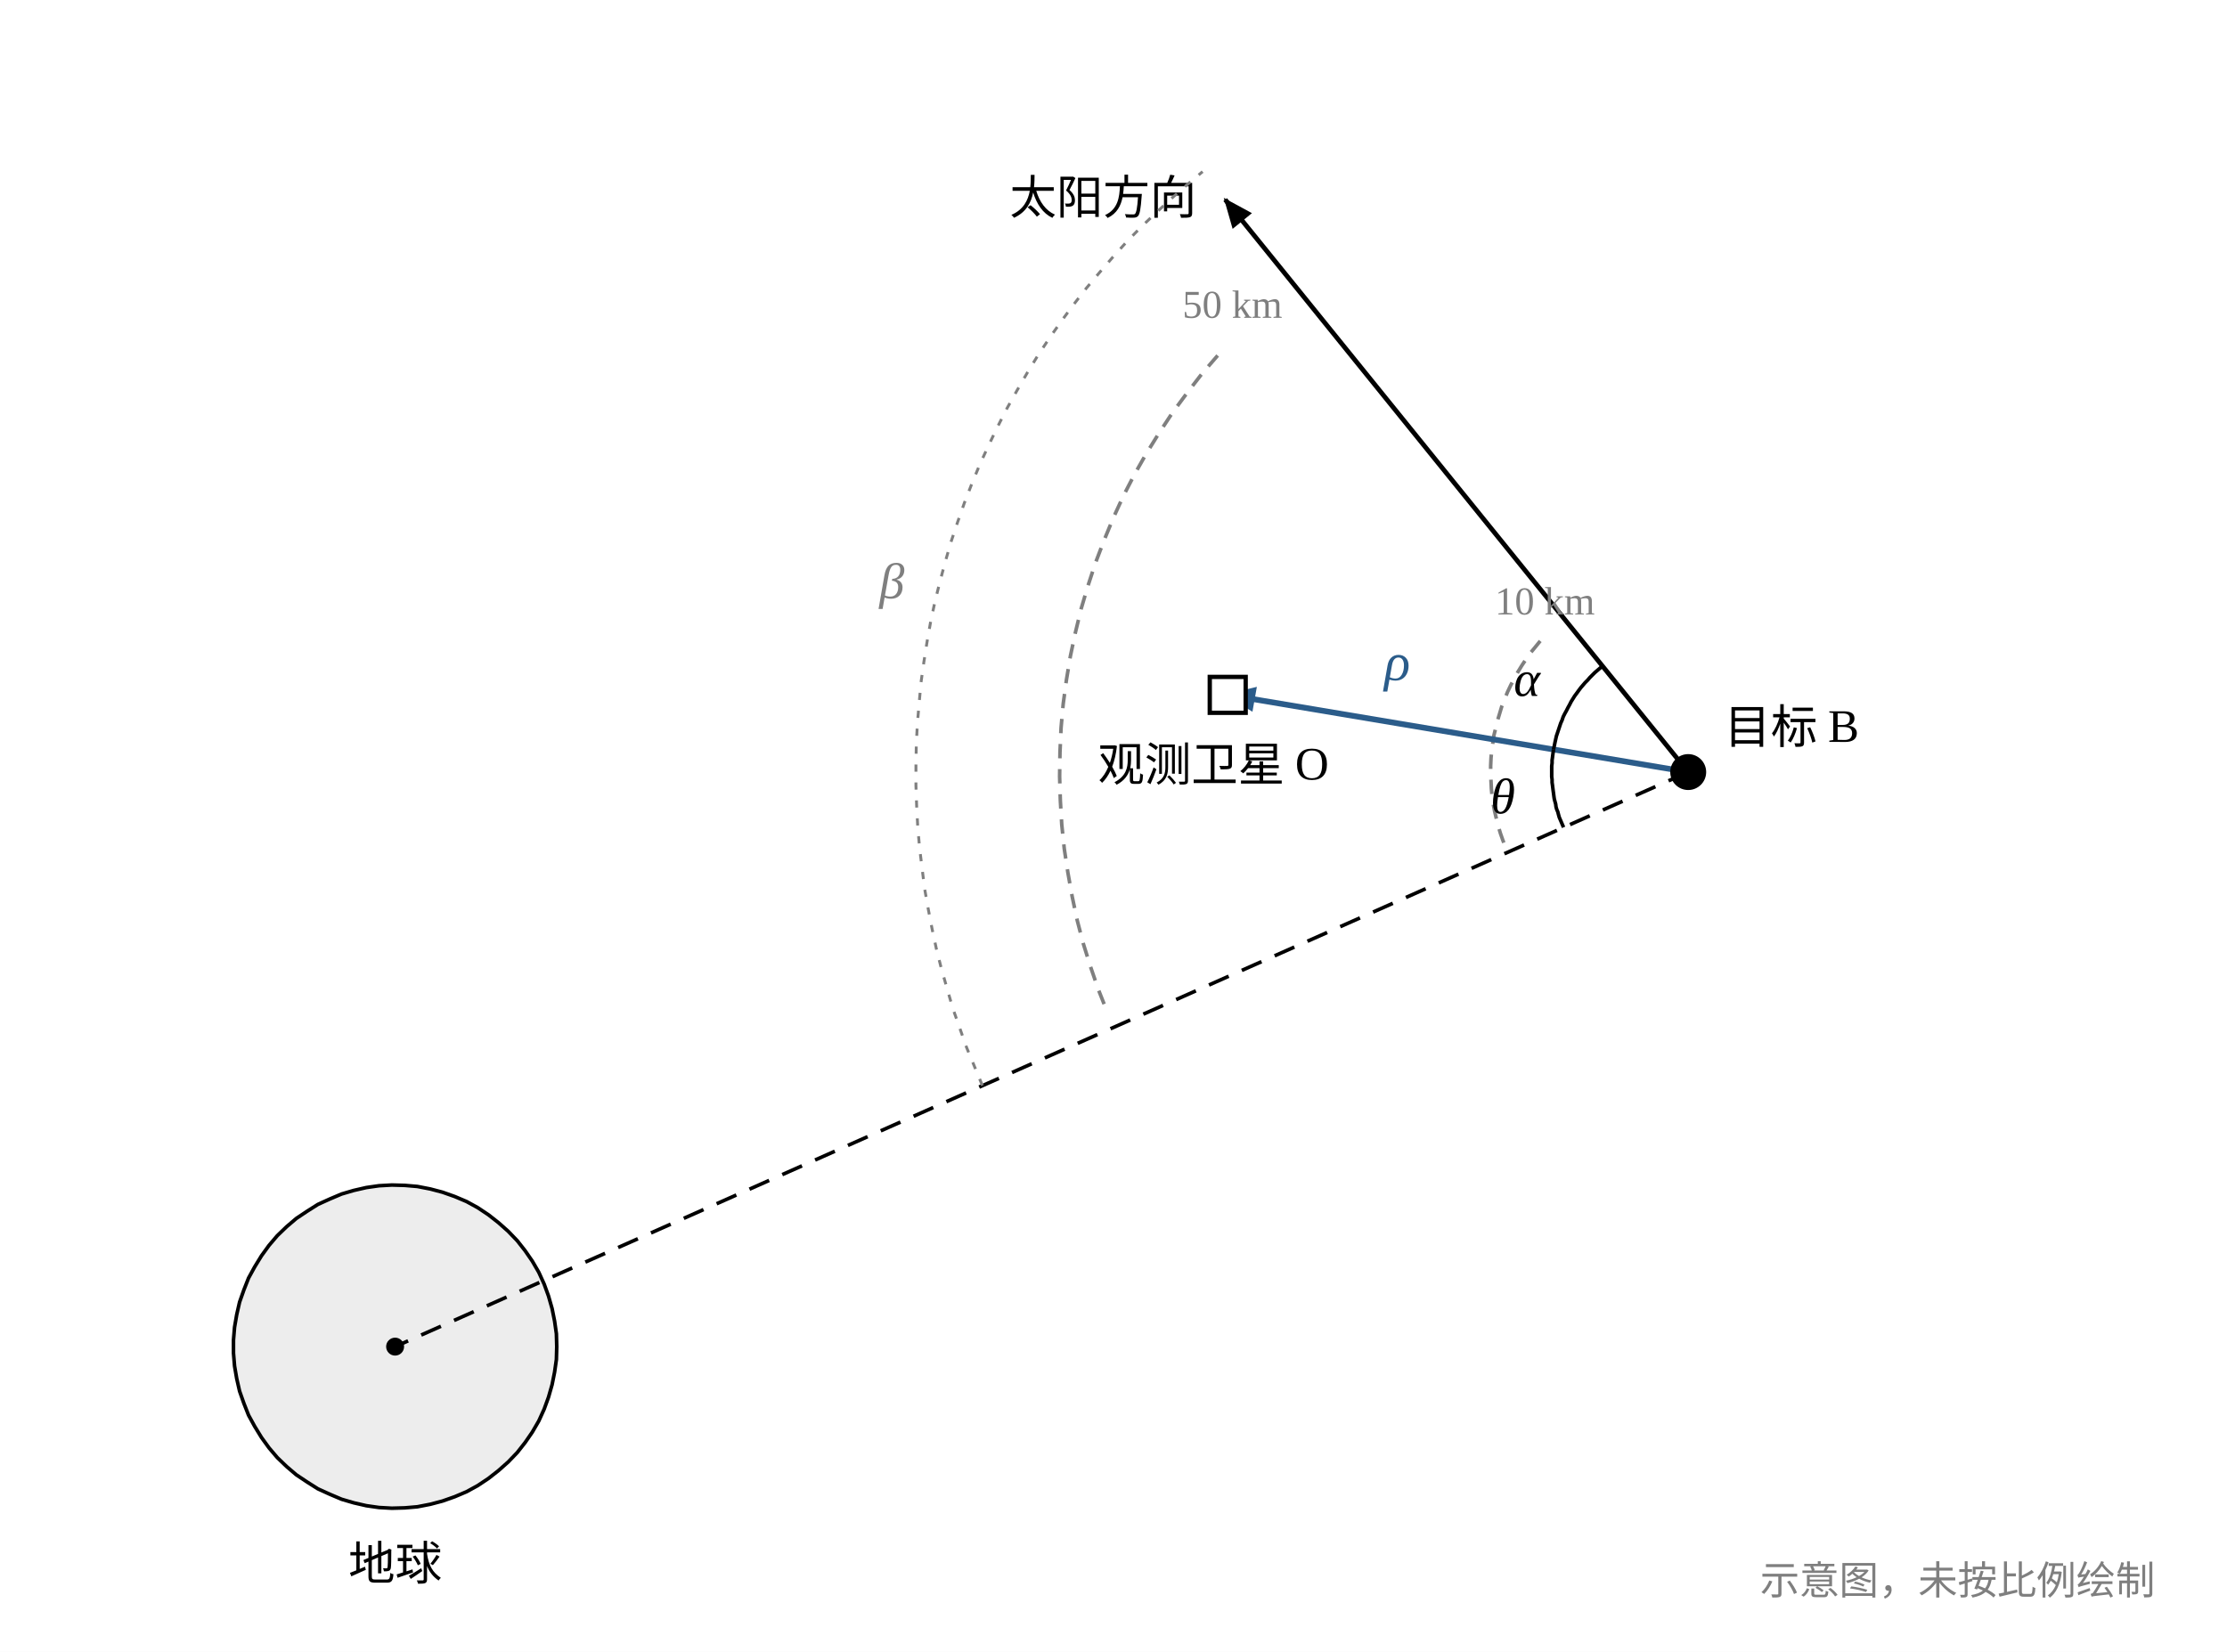
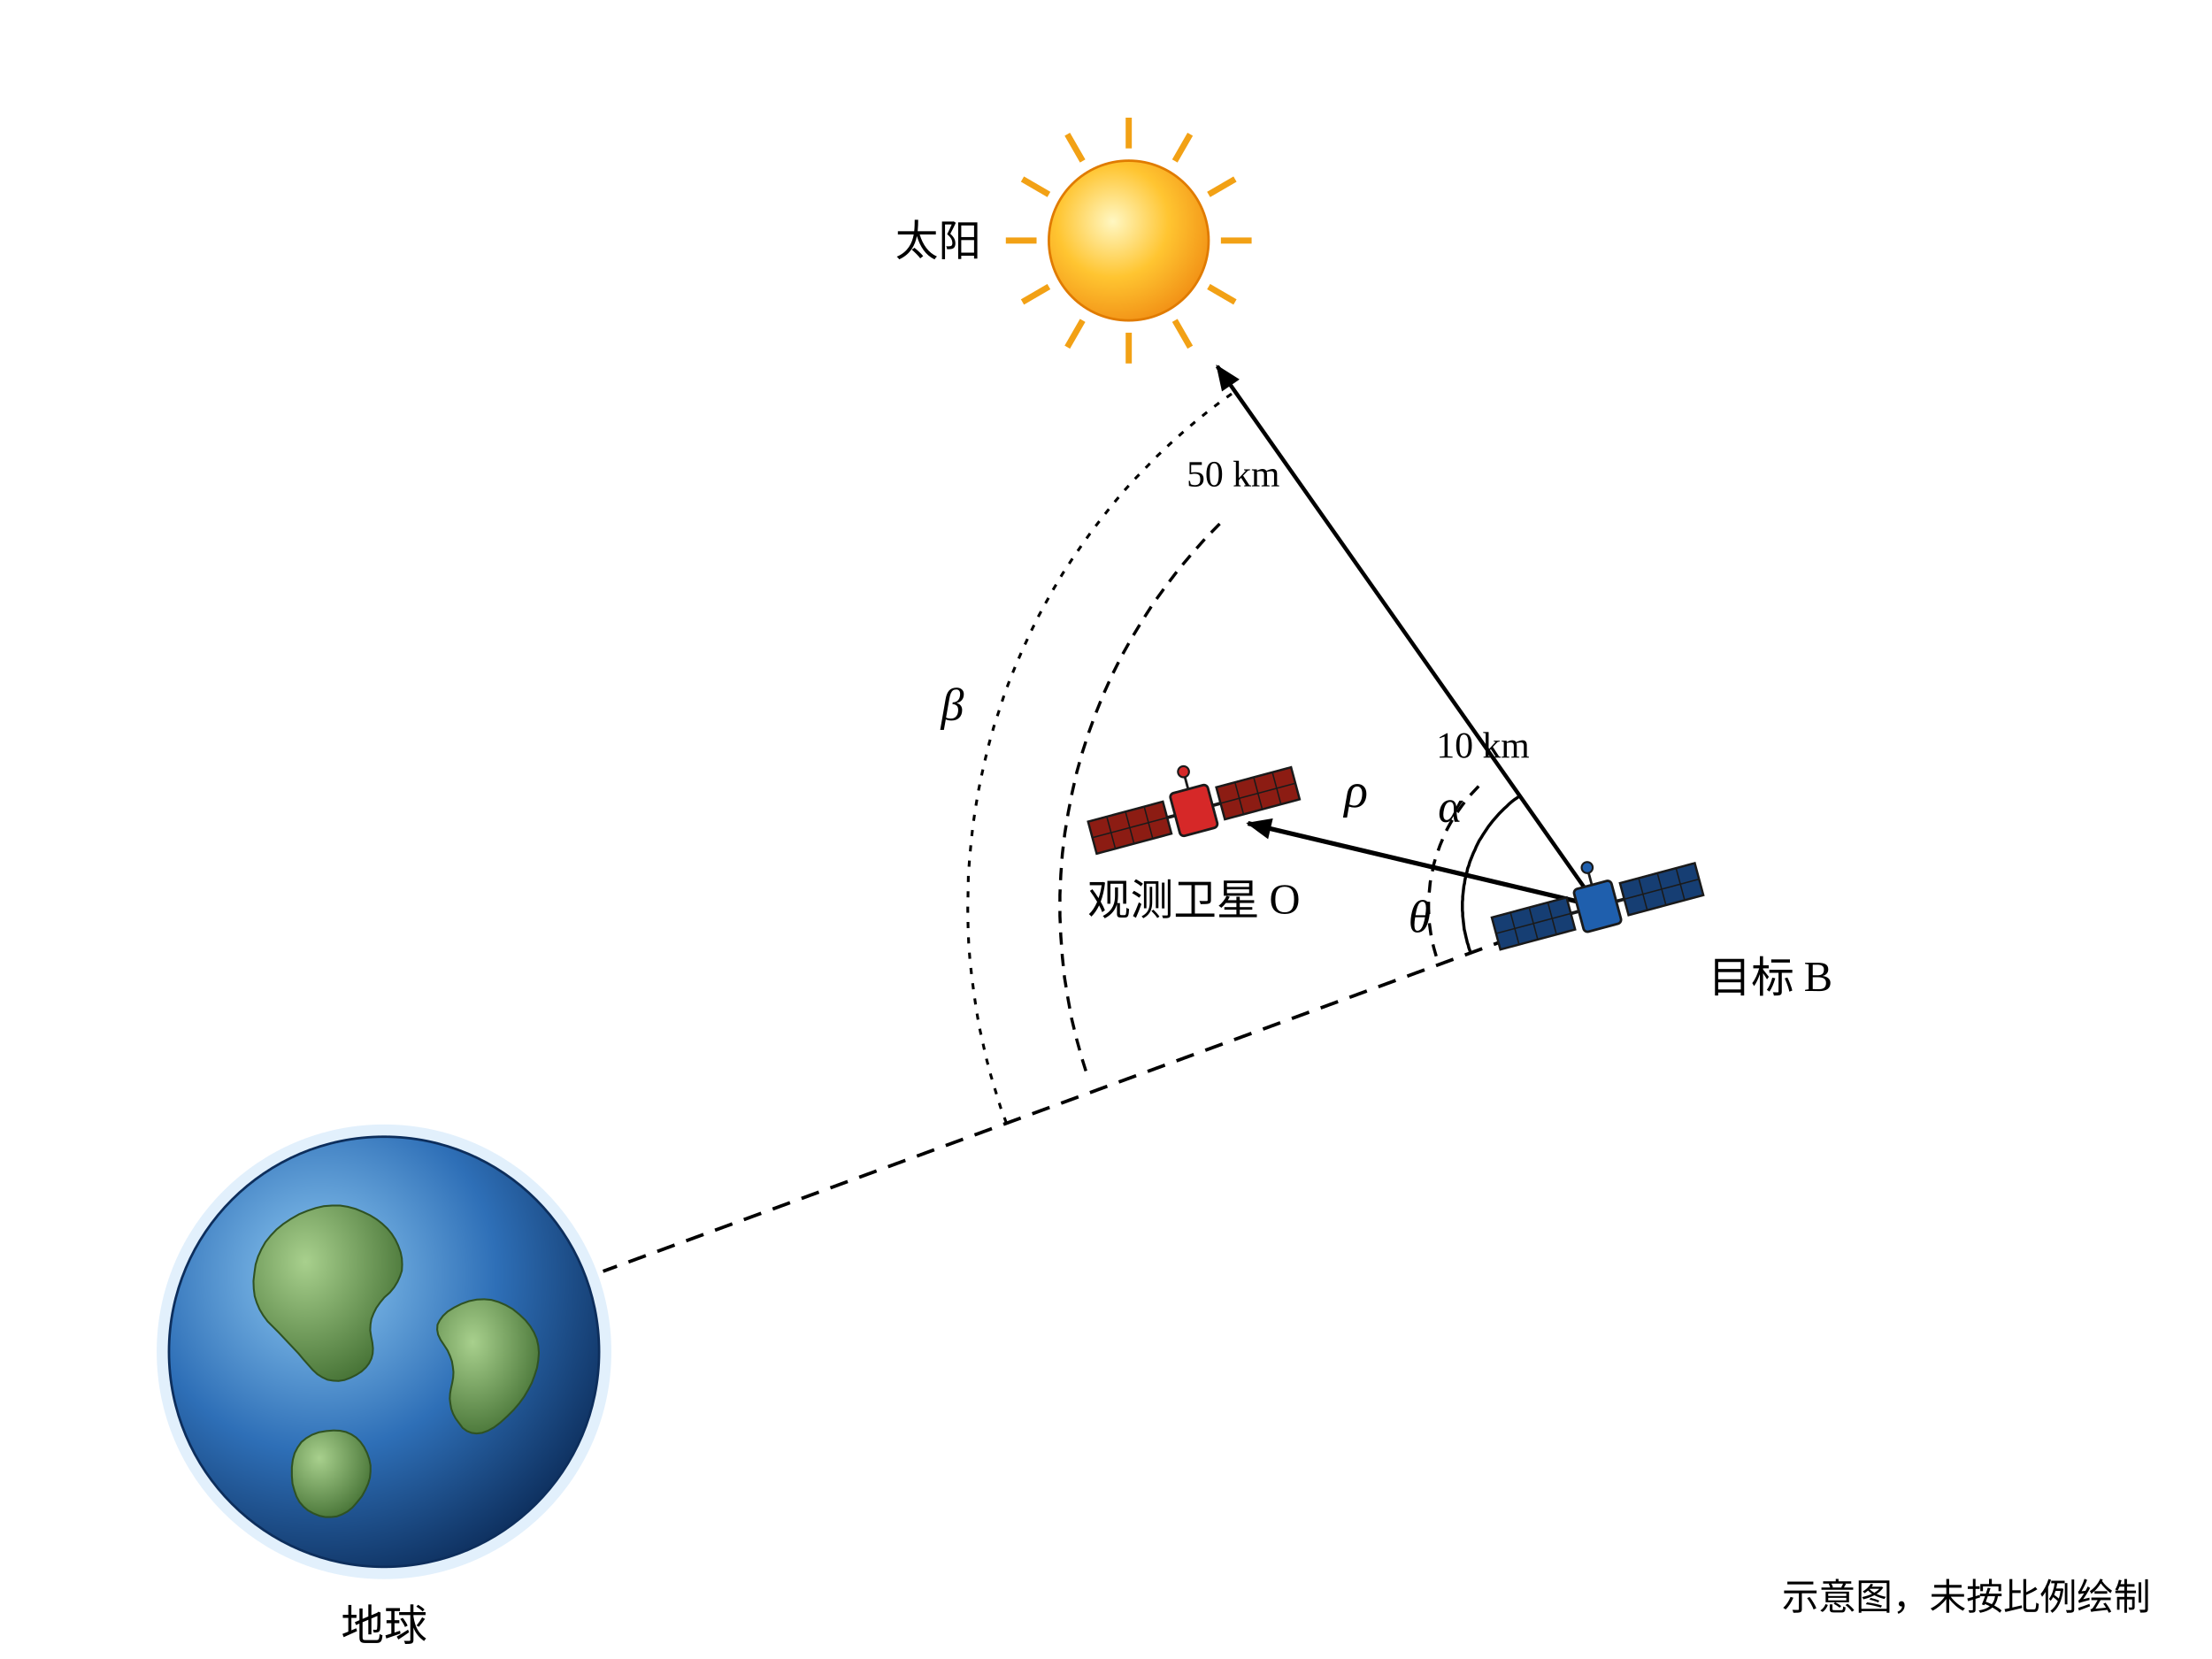
- <svg xmlns="http://www.w3.org/2000/svg" width="620" height="460" viewBox="0 0 620 460">
-   <rect x="0" y="0" width="620" height="460" fill="#FFFFFF" />
-   <polygon points="155.0,375.0 154.9,371.4 154.4,367.9 153.7,364.4 152.7,360.9 151.5,357.6 150.0,354.3 148.2,351.2 146.2,348.3 144.0,345.5 141.5,342.9 138.8,340.5 136.0,338.3 133.0,336.3 129.9,334.6 126.6,333.2 123.2,332.0 119.8,331.1 116.2,330.4 112.7,330.1 109.1,330.0 105.5,330.2 102.0,330.7 98.5,331.5 95.1,332.5 91.8,333.9 88.5,335.4 85.5,337.3 82.5,339.3 79.8,341.6 77.2,344.1 74.9,346.8 72.8,349.7 70.9,352.8 69.2,355.9 67.9,359.2 66.7,362.6 65.9,366.1 65.3,369.6 65.0,373.2 65.0,376.8 65.3,380.4 65.9,383.9 66.7,387.4 67.9,390.8 69.2,394.1 70.9,397.2 72.8,400.3 74.9,403.2 77.2,405.9 79.8,408.4 82.5,410.7 85.5,412.7 88.5,414.6 91.8,416.1 95.1,417.5 98.5,418.5 102.0,419.3 105.5,419.8 109.1,420.0 112.7,419.9 116.2,419.6 119.8,418.9 123.2,418.0 126.6,416.8 129.9,415.4 133.0,413.7 136.0,411.7 138.8,409.5 141.5,407.1 144.0,404.5 146.2,401.7 148.2,398.8 150.0,395.7 151.5,392.4 152.7,389.1 153.7,385.6 154.4,382.1 154.9,378.6 155.0,375.0" fill="#EDEDED" stroke="#000000" stroke-width="1.0" />
-   <text x="110.0" y="440.0" font-family="SimSun, Times New Roman" font-size="13" text-anchor="middle" fill="#000000">地球</text>
-   <circle cx="110" cy="375" r="2.5" fill="#000000" />
-   <line x1="470.0" y1="215.0" x2="110.0" y2="375.0" stroke="#000000" stroke-width="1.0" stroke-dasharray="6,4" />
-   <line x1="470.0" y1="215.0" x2="341.1" y2="55.6" stroke="#000000" stroke-width="1.3" />
-   <polygon points="341.1,55.6 348.1,59.4 343.3,63.3" fill="#000000" stroke="#000000" stroke-width="0.5" />
-   <text x="333.1" y="59.6" font-family="SimSun, Times New Roman" font-size="13" text-anchor="end" fill="#000000">太阳方向</text>
-   <polyline points="428.8,178.5 427.5,180.1 426.1,181.8 424.9,183.5 423.7,185.3 422.6,187.1 421.6,188.9 420.6,190.8 419.7,192.7 418.9,194.7 418.1,196.7 417.5,198.7 416.9,200.7 416.4,202.8 415.9,204.8 415.6,206.9 415.3,209.0 415.1,211.1 415.0,213.3 415.0,215.4 415.1,217.5 415.2,219.6 415.4,221.7 415.7,223.8 416.1,225.9 416.6,228.0 417.1,230.0 417.7,232.0 418.4,234.0 419.2,236.0" fill="none" stroke="#7F7F7F" stroke-width="1.0" stroke-dasharray="4,3" />
-   <text x="430.1" y="171.1" font-family="SimSun, Times New Roman" font-size="11" text-anchor="middle" fill="#7F7F7F">10 km</text>
-   <polyline points="339.0,99.0 334.6,104.1 330.5,109.4 326.5,114.8 322.8,120.4 319.2,126.2 315.9,132.0 312.8,138.0 310.0,144.1 307.4,150.4 305.0,156.7 302.9,163.1 301.0,169.5 299.4,176.1 298.0,182.7 296.9,189.3 296.0,196.0 295.4,202.7 295.1,209.5 295.0,216.2 295.2,222.9 295.6,229.7 296.3,236.4 297.3,243.0 298.5,249.7 299.9,256.3 301.6,262.8 303.6,269.2 305.8,275.6 308.3,281.9" fill="none" stroke="#7F7F7F" stroke-width="1.0" stroke-dasharray="4,3" />
-   <text x="343.1" y="88.5" font-family="SimSun, Times New Roman" font-size="11" text-anchor="middle" fill="#7F7F7F">50 km</text>
-   <line x1="470.0" y1="215.0" x2="341.8" y2="193.5" stroke="#2B5C8A" stroke-width="1.6" />
-   <polygon points="341.8,193.5 349.6,191.6 348.5,197.8" fill="#2B5C8A" stroke="#2B5C8A" stroke-width="0.5" />
-   <rect x="336.8" y="188.5" width="10" height="10" fill="#FFFFFF" stroke="#000000" stroke-width="1.2" />
-   <text x="337.8" y="217.5" font-family="SimSun, Times New Roman" font-size="13" text-anchor="middle" fill="#000000">观测卫星 O</text>
-   <text x="389.0" y="189.4" font-family="SimSun, Times New Roman" font-size="15" text-anchor="middle" fill="#2B5C8A" font-style="italic">ρ</text>
-   <circle cx="470" cy="215" r="5" fill="#000000" />
-   <text x="480.0" y="207.0" font-family="SimSun, Times New Roman" font-size="13" text-anchor="start" fill="#000000">目标 B</text>
-   <polyline points="432.5,208.7 432.7,207.8 432.9,206.8 433.1,205.9 433.3,205.0 433.6,204.1 433.9,203.2 434.2,202.3 434.5,201.4 434.9,200.5 435.2,199.6 435.6,198.8 436.1,197.9 436.5,197.1 437.0,196.2 437.4,195.4 437.9,194.6 438.4,193.8 439.0,193.0 439.5,192.3 440.1,191.5 440.7,190.8 441.3,190.1 442.0,189.4 442.6,188.7 443.3,188.0 444.0,187.3 444.7,186.7 445.4,186.1 446.1,185.5" fill="none" stroke="#000000" stroke-width="1.0" />
-   <text x="425.1" y="193.8" font-family="SimSun, Times New Roman" font-size="14" text-anchor="middle" fill="#000000" font-style="italic">α</text>
-   <polyline points="435.3,230.4 435.0,229.7 434.7,229.0 434.4,228.3 434.1,227.6 433.9,226.9 433.7,226.1 433.4,225.4 433.2,224.7 433.1,223.9 432.9,223.2 432.7,222.4 432.6,221.7 432.5,220.9 432.4,220.2 432.3,219.4 432.2,218.6 432.1,217.9 432.1,217.1 432.0,216.3 432.0,215.6 432.0,214.8 432.0,214.0 432.0,213.3 432.1,212.5 432.1,211.7 432.2,211.0 432.3,210.2 432.4,209.5 432.5,208.7" fill="none" stroke="#000000" stroke-width="1.0" />
-   <text x="418.4" y="226.5" font-family="SimSun, Times New Roman" font-size="14" text-anchor="middle" fill="#000000" font-style="italic">θ</text>
-   <polyline points="273.5,302.3 271.3,297.0 269.1,291.7 267.2,286.3 265.3,280.9 263.7,275.4 262.1,269.8 260.7,264.3 259.5,258.7 258.4,253.0 257.4,247.4 256.7,241.7 256.0,236.0 255.5,230.2 255.2,224.5 255.0,218.8 255.0,213.0 255.1,207.3 255.4,201.5 255.9,195.8 256.4,190.1 257.2,184.4 258.1,178.7 259.1,173.1 260.3,167.5 261.7,161.9 263.2,156.3 264.8,150.8 266.6,145.4 268.5,140.0 270.6,134.6 272.8,129.3 275.2,124.1 277.7,118.9 280.3,113.8 283.1,108.8 286.0,103.8 289.0,98.9 292.2,94.1 295.5,89.4 298.9,84.8 302.4,80.3 306.1,75.9 309.9,71.5 313.7,67.3 317.7,63.2 321.9,59.2 326.1,55.3 330.4,51.5 334.8,47.8" fill="none" stroke="#7F7F7F" stroke-width="0.8" stroke-dasharray="2,3" />
-   <text x="248.3" y="166.6" font-family="SimSun, Times New Roman" font-size="14" text-anchor="middle" fill="#7F7F7F" font-style="italic">β</text>
-   <text x="600.0" y="444.0" font-family="SimSun, Times New Roman" font-size="11" text-anchor="end" fill="#7F7F7F">示意图，未按比例绘制</text>
+ <svg xmlns="http://www.w3.org/2000/svg" width="720" height="540" viewBox="0 0 720 540">
+   <rect x="0" y="0" width="720" height="540" fill="#FFFFFF" />
+   <defs>
+     <radialGradient id="gEarth" cx="0.35" cy="0.32" r="0.75">
+       <stop offset="0" stop-color="#8EC9F2" />
+       <stop offset="0.55" stop-color="#2E6FB7" />
+       <stop offset="1" stop-color="#0D2E5C" />
+     </radialGradient>
+     <radialGradient id="gLand" cx="0.35" cy="0.32" r="0.8">
+       <stop offset="0" stop-color="#A8D08D" />
+       <stop offset="1" stop-color="#3E6B2E" />
+     </radialGradient>
+     <radialGradient id="gSun" cx="0.4" cy="0.38" r="0.7">
+       <stop offset="0" stop-color="#FFF7C2" />
+       <stop offset="0.5" stop-color="#FFC531" />
+       <stop offset="1" stop-color="#F08A12" />
+     </radialGradient>
+   </defs>
+   <circle cx="125" cy="440" r="74" fill="#CFE6FA" stroke="none" fill-opacity="0.6" />
+   <circle cx="125" cy="440" r="70" fill="url(#gEarth)" stroke="#0D2E5C" stroke-width="0.8" />
+   <polygon points="94.6,396.8 97.4,395.2 100.1,394.1 102.8,393.2 105.4,392.6 108.1,392.4 110.7,392.4 113.2,392.8 115.8,393.5 118.2,394.5 120.5,395.6 122.6,396.9 124.4,398.3 126.1,399.9 127.5,401.6 128.7,403.5 129.6,405.4 130.4,407.6 130.8,409.6 130.9,411.6 130.8,413.6 130.2,415.4 129.4,417.2 128.3,419.0 126.9,420.7 125.1,422.3 123.7,424.0 122.5,425.7 121.6,427.5 120.9,429.3 120.6,431.1 120.5,433.0 120.8,435.0 121.2,437.0 121.4,438.9 121.3,440.6 120.9,442.2 120.1,443.8 119.1,445.1 117.7,446.4 116.0,447.5 114.0,448.5 112.1,449.2 110.2,449.5 108.4,449.4 106.6,449.1 104.9,448.3 103.3,447.3 101.8,445.9 100.2,444.1 98.7,442.4 97.2,440.6 95.6,438.9 93.9,437.1 92.3,435.4 90.6,433.6 88.9,431.9 87.1,430.1 85.7,428.2 84.5,426.2 83.6,424.1 82.9,421.9 82.6,419.5 82.5,417.0 82.8,414.4 83.2,411.6 84.0,409.0 85.1,406.6 86.4,404.3 88.1,402.2 90.0,400.2 92.2,398.4" fill="url(#gLand)" stroke="#2F5223" stroke-width="0.6" />
+   <polygon points="147.8,425.6 150.2,424.4 152.7,423.5 155.2,423.0 157.6,422.9 159.9,423.1 162.3,423.8 164.6,424.8 166.9,426.1 169.1,427.9 171.0,429.7 172.6,431.7 173.8,433.7 174.7,435.8 175.2,438.0 175.4,440.3 175.2,442.8 174.8,445.2 174.0,447.7 173.1,450.1 171.9,452.4 170.6,454.6 169.0,456.8 167.2,458.9 165.1,461.0 162.9,463.0 160.8,464.6 158.8,465.7 156.9,466.4 155.1,466.6 153.5,466.4 152.0,465.8 150.6,464.8 149.4,463.2 148.3,461.7 147.5,460.2 146.9,458.6 146.6,456.9 146.4,455.3 146.5,453.6 146.8,451.9 147.2,450.1 147.5,448.4 147.6,446.6 147.4,444.9 147.1,443.1 146.5,441.4 145.7,439.6 144.6,437.9 143.4,436.1 142.6,434.4 142.3,432.8 142.4,431.2 143.1,429.8 144.2,428.3 145.7,426.9" fill="url(#gLand)" stroke="#2F5223" stroke-width="0.6" />
+   <polygon points="103.8,466.2 106.2,465.8 108.6,465.6 110.7,465.7 112.6,466.1 114.4,466.9 115.9,467.9 117.3,469.3 118.5,471.0 119.5,473.0 120.2,475.0 120.6,477.0 120.6,479.0 120.4,481.0 119.8,483.0 118.9,485.0 117.8,487.0 116.2,489.0 114.7,490.7 113.1,492.0 111.4,492.9 109.6,493.6 107.8,493.8 105.9,493.8 104.0,493.4 102.0,492.6 100.2,491.6 98.8,490.4 97.5,488.9 96.5,487.1 95.8,485.1 95.2,482.9 95.0,480.4 95.0,477.6 95.3,475.2 95.9,473.0 96.9,471.1 98.1,469.4 99.7,468.1 101.6,467.0" fill="url(#gLand)" stroke="#2F5223" stroke-width="0.6" />
+   <text x="125.0" y="534.0" font-family="SimSun, Times New Roman" font-size="14" text-anchor="middle" fill="#000000">地球</text>
+   <line x1="520.0" y1="295.0" x2="196.3" y2="413.8" stroke="#000000" stroke-width="1.1" stroke-dasharray="6,4" />
+   <line x1="397.4" y1="78.3" x2="407.4" y2="78.3" stroke="#F2A115" stroke-width="2.0" />
+   <line x1="393.4" y1="93.3" x2="402.0" y2="98.3" stroke="#F2A115" stroke-width="2.0" />
+   <line x1="382.4" y1="104.3" x2="387.4" y2="113.0" stroke="#F2A115" stroke-width="2.0" />
+   <line x1="367.4" y1="108.3" x2="367.4" y2="118.3" stroke="#F2A115" stroke-width="2.0" />
+   <line x1="352.4" y1="104.3" x2="347.4" y2="113.0" stroke="#F2A115" stroke-width="2.0" />
+   <line x1="341.4" y1="93.3" x2="332.8" y2="98.3" stroke="#F2A115" stroke-width="2.0" />
+   <line x1="337.4" y1="78.3" x2="327.4" y2="78.3" stroke="#F2A115" stroke-width="2.0" />
+   <line x1="341.4" y1="63.3" x2="332.8" y2="58.3" stroke="#F2A115" stroke-width="2.0" />
+   <line x1="352.4" y1="52.4" x2="347.4" y2="43.7" stroke="#F2A115" stroke-width="2.0" />
+   <line x1="367.4" y1="48.3" x2="367.4" y2="38.3" stroke="#F2A115" stroke-width="2.0" />
+   <line x1="382.4" y1="52.4" x2="387.4" y2="43.7" stroke="#F2A115" stroke-width="2.0" />
+   <line x1="393.4" y1="63.3" x2="402.0" y2="58.3" stroke="#F2A115" stroke-width="2.0" />
+   <circle cx="367.4" cy="78.3" r="26" fill="url(#gSun)" stroke="#E07B00" stroke-width="0.8" />
+   <text x="319.4" y="83.3" font-family="SimSun, Times New Roman" font-size="14" text-anchor="end" fill="#000000">太阳</text>
+   <line x1="520.0" y1="295.0" x2="396.2" y2="119.2" stroke="#000000" stroke-width="1.3" />
+   <polygon points="396.2,119.2 403.0,123.5 397.9,127.0" fill="#000000" stroke="#000000" stroke-width="0.5" />
+   <polyline points="481.3,255.9 479.9,257.4 478.4,259.0 477.1,260.6 475.8,262.3 474.6,264.0 473.4,265.8 472.3,267.6 471.3,269.4 470.3,271.3 469.5,273.3 468.7,275.2 468.0,277.2 467.3,279.2 466.7,281.3 466.3,283.3 465.8,285.4 465.5,287.5 465.3,289.6 465.1,291.7 465.0,293.8 465.0,296.0 465.1,298.1 465.2,300.2 465.5,302.3 465.8,304.4 466.2,306.5 466.7,308.5 467.3,310.6 467.9,312.6" fill="none" stroke="#000000" stroke-width="1.0" stroke-dasharray="4,3" />
+   <text x="482.7" y="246.6" font-family="SimSun, Times New Roman" font-size="12" text-anchor="middle" fill="#000000">10 km</text>
+   <polyline points="397.0,170.5 392.3,175.3 387.8,180.4 383.5,185.5 379.4,190.9 375.4,196.4 371.8,202.0 368.3,207.8 365.0,213.7 362.0,219.7 359.2,225.9 356.7,232.1 354.4,238.4 352.3,244.9 350.5,251.3 349.0,257.9 347.7,264.5 346.6,271.2 345.8,277.9 345.3,284.6 345.0,291.3 345.0,298.1 345.3,304.8 345.8,311.5 346.5,318.2 347.6,324.9 348.8,331.5 350.4,338.1 352.2,344.6 354.2,351.0" fill="none" stroke="#000000" stroke-width="1.0" stroke-dasharray="4,3" />
+   <text x="401.4" y="158.3" font-family="SimSun, Times New Roman" font-size="12" text-anchor="middle" fill="#000000">50 km</text>
+   <line x1="520.0" y1="295.0" x2="406.2" y2="268.0" stroke="#000000" stroke-width="1.5" />
+   <polygon points="406.2,268.0 414.0,266.7 412.6,272.7" fill="#000000" stroke="#000000" stroke-width="0.5" />
+   <text x="441.4" y="262.7" font-family="SimSun, Times New Roman" font-size="16" text-anchor="middle" fill="#000000" font-style="italic">ρ</text>
+   <g transform="translate(388.6 263.8) rotate(-15.0) scale(0.9)">
+     <rect x="-38" y="-6" width="28" height="12" fill="#8C1C13" stroke="#1A1A1A" stroke-width="0.8" />
+     <line x1="-31" y1="-6" x2="-31" y2="6" stroke="#1A1A1A" stroke-width="0.5" />
+     <line x1="-24" y1="-6" x2="-24" y2="6" stroke="#1A1A1A" stroke-width="0.5" />
+     <line x1="-17" y1="-6" x2="-17" y2="6" stroke="#1A1A1A" stroke-width="0.5" />
+     <line x1="-38" y1="-6" x2="-38" y2="6" stroke="none" />
+     <line x1="-38" y1="0" x2="-10" y2="0" stroke="#1A1A1A" stroke-width="0.5" />
+     <line x1="-10" y1="0" x2="-7" y2="0" stroke="#1A1A1A" stroke-width="1.2" />
+     <rect x="10" y="-6" width="28" height="12" fill="#8C1C13" stroke="#1A1A1A" stroke-width="0.8" />
+     <line x1="17" y1="-6" x2="17" y2="6" stroke="#1A1A1A" stroke-width="0.5" />
+     <line x1="24" y1="-6" x2="24" y2="6" stroke="#1A1A1A" stroke-width="0.5" />
+     <line x1="31" y1="-6" x2="31" y2="6" stroke="#1A1A1A" stroke-width="0.5" />
+     <line x1="10" y1="-6" x2="10" y2="6" stroke="none" />
+     <line x1="10" y1="0" x2="38" y2="0" stroke="#1A1A1A" stroke-width="0.5" />
+     <line x1="7" y1="0" x2="10" y2="0" stroke="#1A1A1A" stroke-width="1.2" />
+     <rect x="-7" y="-8" width="14" height="16" rx="1.5" ry="1.5" fill="#D62828" stroke="#1A1A1A" stroke-width="0.9" />
+     <line x1="0" y1="-8" x2="0" y2="-13" stroke="#1A1A1A" stroke-width="0.9" />
+     <circle cx="0" cy="-14.5" r="2" fill="#D62828" stroke="#1A1A1A" stroke-width="0.7" />
+   </g>
+   <text x="388.6" y="297.8" font-family="SimSun, Times New Roman" font-size="14" text-anchor="middle" fill="#000000">观测卫星 O</text>
+   <g transform="translate(520.0 295.0) rotate(-15.0) scale(0.9)">
+     <rect x="-38" y="-6" width="28" height="12" fill="#163E73" stroke="#1A1A1A" stroke-width="0.8" />
+     <line x1="-31" y1="-6" x2="-31" y2="6" stroke="#1A1A1A" stroke-width="0.5" />
+     <line x1="-24" y1="-6" x2="-24" y2="6" stroke="#1A1A1A" stroke-width="0.5" />
+     <line x1="-17" y1="-6" x2="-17" y2="6" stroke="#1A1A1A" stroke-width="0.5" />
+     <line x1="-38" y1="-6" x2="-38" y2="6" stroke="none" />
+     <line x1="-38" y1="0" x2="-10" y2="0" stroke="#1A1A1A" stroke-width="0.5" />
+     <line x1="-10" y1="0" x2="-7" y2="0" stroke="#1A1A1A" stroke-width="1.2" />
+     <rect x="10" y="-6" width="28" height="12" fill="#163E73" stroke="#1A1A1A" stroke-width="0.8" />
+     <line x1="17" y1="-6" x2="17" y2="6" stroke="#1A1A1A" stroke-width="0.5" />
+     <line x1="24" y1="-6" x2="24" y2="6" stroke="#1A1A1A" stroke-width="0.5" />
+     <line x1="31" y1="-6" x2="31" y2="6" stroke="#1A1A1A" stroke-width="0.5" />
+     <line x1="10" y1="-6" x2="10" y2="6" stroke="none" />
+     <line x1="10" y1="0" x2="38" y2="0" stroke="#1A1A1A" stroke-width="0.5" />
+     <line x1="7" y1="0" x2="10" y2="0" stroke="#1A1A1A" stroke-width="1.2" />
+     <rect x="-7" y="-8" width="14" height="16" rx="1.5" ry="1.5" fill="#1F5FAD" stroke="#1A1A1A" stroke-width="0.9" />
+     <line x1="0" y1="-8" x2="0" y2="-13" stroke="#1A1A1A" stroke-width="0.9" />
+     <circle cx="0" cy="-14.5" r="2" fill="#1F5FAD" stroke="#1A1A1A" stroke-width="0.7" />
+   </g>
+   <text x="556.0" y="323.0" font-family="SimSun, Times New Roman" font-size="14" text-anchor="start" fill="#000000">目标 B</text>
+   <polyline points="477.2,284.8 477.5,283.8 477.7,282.7 478.1,281.7 478.4,280.6 478.8,279.6 479.2,278.6 479.6,277.6 480.1,276.6 480.5,275.6 481.0,274.6 481.5,273.6 482.1,272.7 482.7,271.7 483.3,270.8 483.9,269.9 484.5,269.0 485.2,268.1 485.9,267.2 486.6,266.4 487.3,265.6 488.0,264.8 488.8,264.0 489.6,263.2 490.4,262.5 491.2,261.7 492.0,261.0 492.9,260.3 493.8,259.7 494.7,259.0" fill="none" stroke="#000000" stroke-width="1.0" />
+   <text x="472.0" y="267.5" font-family="SimSun, Times New Roman" font-size="15" text-anchor="middle" fill="#000000" font-style="italic">α</text>
+   <polyline points="478.7,310.2 478.4,309.3 478.1,308.5 477.9,307.6 477.6,306.8 477.4,305.9 477.2,305.1 477.0,304.2 476.8,303.3 476.6,302.5 476.5,301.6 476.4,300.7 476.3,299.8 476.2,298.9 476.1,298.1 476.1,297.2 476.0,296.3 476.0,295.4 476.0,294.5 476.0,293.6 476.1,292.7 476.1,291.9 476.2,291.0 476.3,290.1 476.4,289.2 476.5,288.3 476.7,287.5 476.8,286.6 477.0,285.7 477.2,284.8" fill="none" stroke="#000000" stroke-width="1.0" />
+   <text x="462.1" y="303.4" font-family="SimSun, Times New Roman" font-size="15" text-anchor="middle" fill="#000000" font-style="italic">θ</text>
+   <polyline points="327.6,365.6 325.7,360.5 324.1,355.3 322.5,350.0 321.1,344.7 319.9,339.4 318.7,334.0 317.8,328.6 317.0,323.2 316.3,317.8 315.7,312.3 315.3,306.9 315.1,301.4 315.0,295.9 315.1,290.5 315.2,285.0 315.6,279.5 316.1,274.1 316.7,268.6 317.5,263.2 318.4,257.8 319.5,252.4 320.7,247.1 322.0,241.8 323.5,236.5 325.2,231.3 326.9,226.1 328.8,221.0 330.9,215.9 333.1,210.9 335.4,205.9 337.8,201.0 340.4,196.2 343.1,191.4 345.9,186.7 348.9,182.1 352.0,177.6 355.2,173.1 358.5,168.8 361.9,164.5 365.4,160.3 369.1,156.2 372.9,152.3 376.7,148.4 380.7,144.6 384.8,140.9 388.9,137.4 393.2,133.9 397.5,130.6 402.0,127.4" fill="none" stroke="#000000" stroke-width="0.9" stroke-dasharray="2,3" />
+   <text x="310.0" y="234.4" font-family="SimSun, Times New Roman" font-size="15" text-anchor="middle" fill="#000000" font-style="italic">β</text>
+   <text x="700.0" y="524.0" font-family="SimSun, Times New Roman" font-size="12" text-anchor="end" fill="#000000">示意图，未按比例绘制</text>
</svg>
